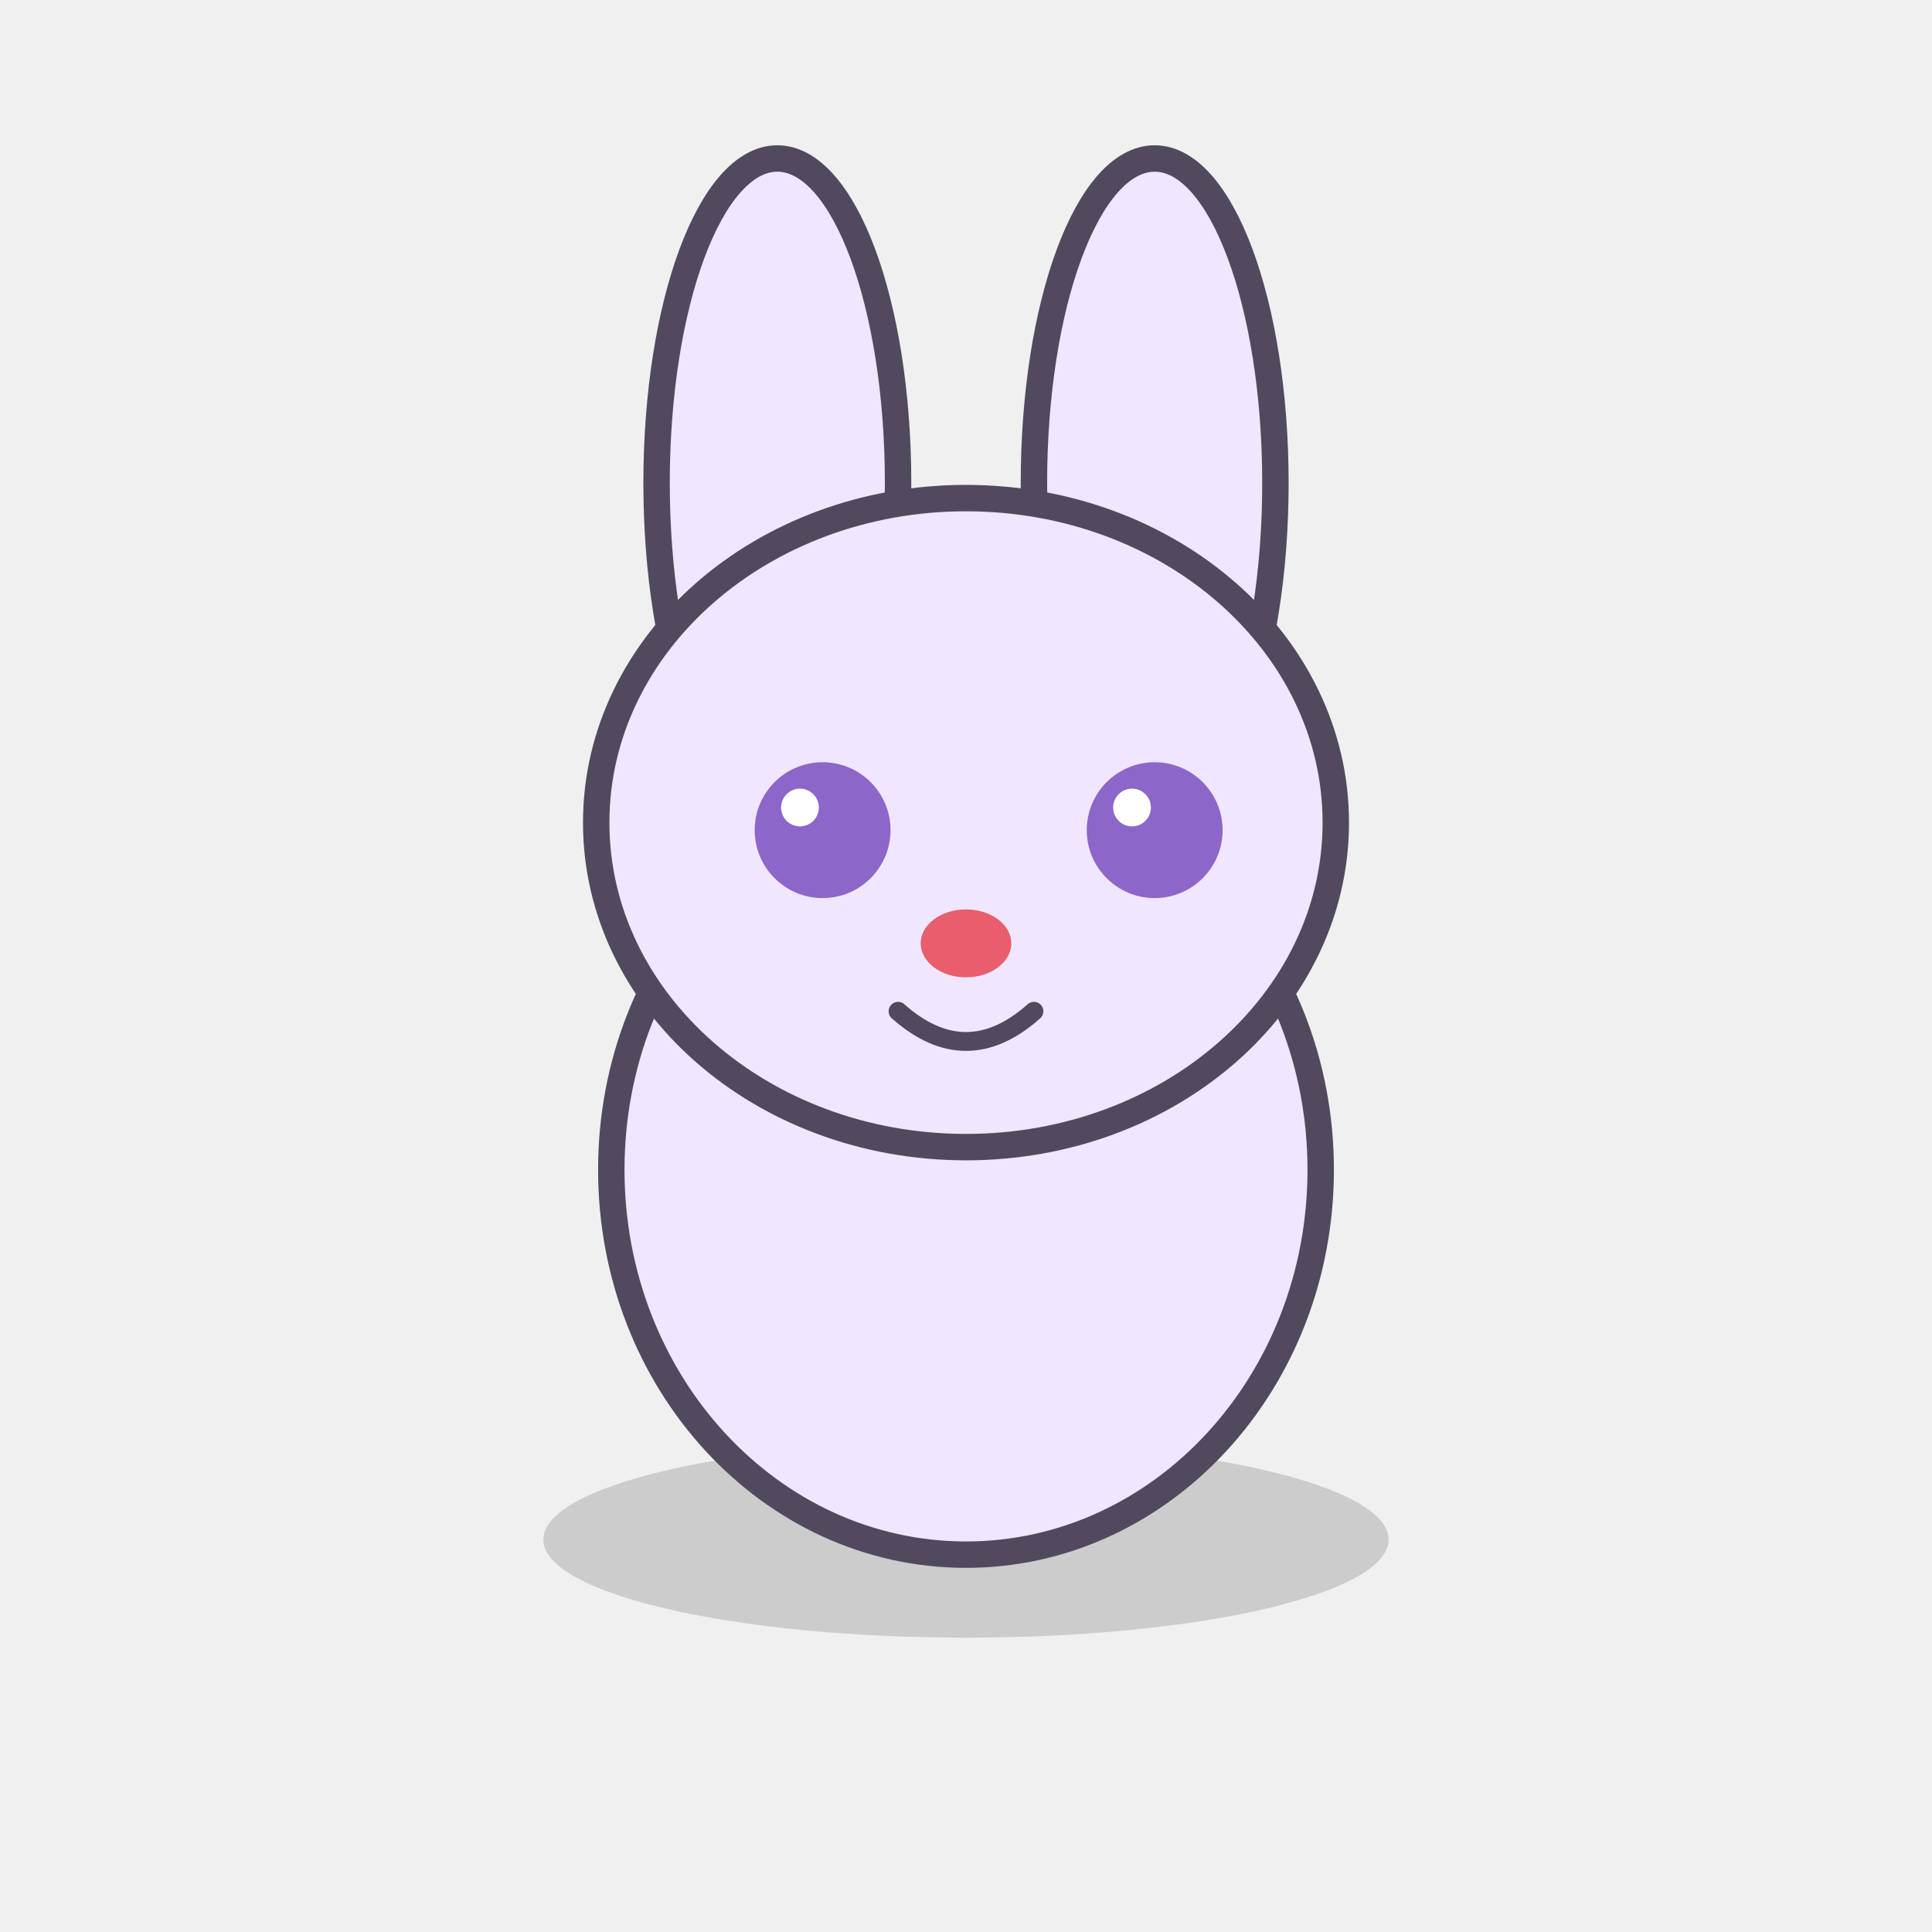
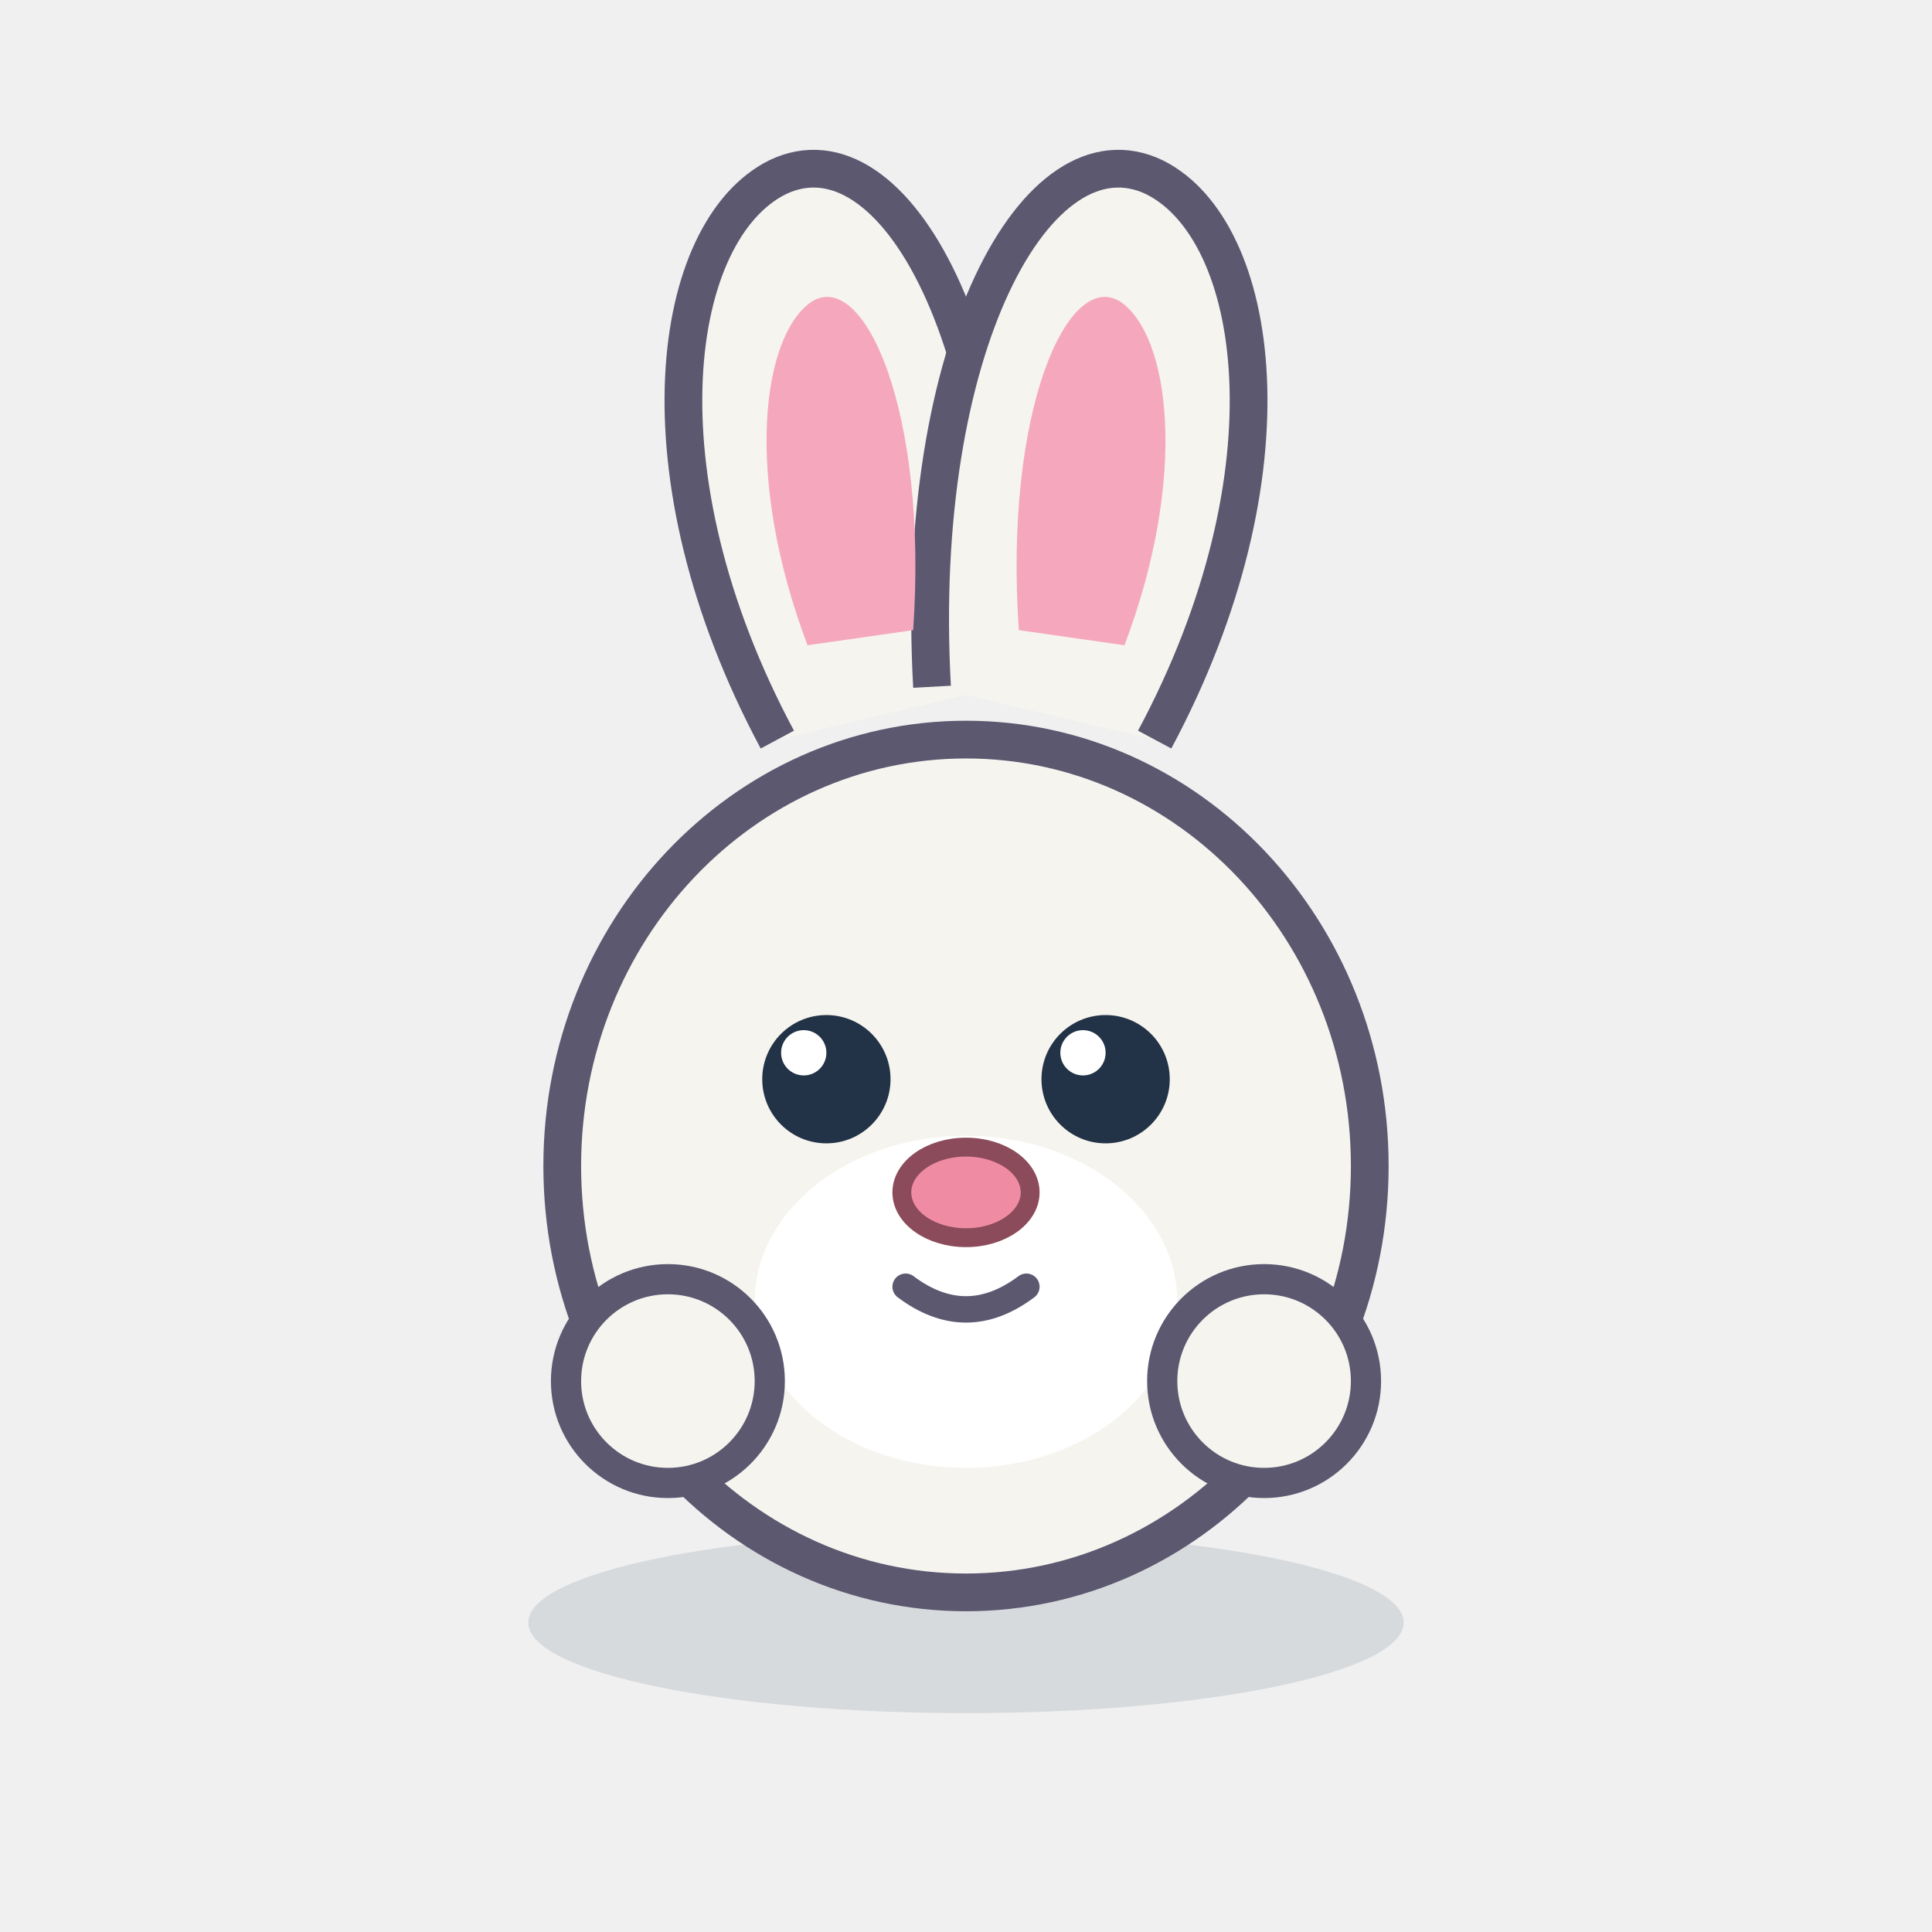
<svg xmlns="http://www.w3.org/2000/svg" width="512" height="512" viewBox="0 0 512 512">
-   <g transform="translate(0 0)">
-     <ellipse cx="256" cy="408" rx="112" ry="26" fill="#000" opacity=".15" />
-     <ellipse cx="206" cy="128" rx="32" ry="86" fill="#F0E6FF" stroke="#514A5E" stroke-width="7" />
-     <ellipse cx="306" cy="128" rx="32" ry="86" fill="#F0E6FF" stroke="#514A5E" stroke-width="7" />
-     <ellipse cx="256" cy="310" rx="94" ry="102" fill="#F0E6FF" stroke="#514A5E" stroke-width="7" />
-     <ellipse cx="256" cy="218" rx="98" ry="86" fill="#F0E6FF" stroke="#514A5E" stroke-width="7" />
-     <circle cx="218" cy="220" r="18" fill="#8D66C9" />
-     <circle cx="306" cy="220" r="18" fill="#8D66C9" />
-     <circle cx="212" cy="214" r="5" fill="#fff" />
-     <circle cx="300" cy="214" r="5" fill="#fff" />
-     <ellipse cx="256" cy="250" rx="12" ry="9" fill="#E95D6D" />
-     <path d="M238 268 Q256 284 274 268" stroke="#514A5E" stroke-width="5" fill="none" stroke-linecap="round" />
-   </g>
+   <ellipse cx="256" cy="430" rx="116" ry="24" fill="#183047" opacity=".12" />
+   <path d="M206 196c-38-71-28-135 0-149 31-15 64 45 59 135" fill="#f6f4ef" stroke="#5b5870" stroke-width="10" />
+   <path d="M306 196c38-71 28-135 0-149-31-15-64 45-59 135" fill="#f6f4ef" stroke="#5b5870" stroke-width="10" />
+   <path d="M214 171c-17-45-12-82 1-91 14-9 31 29 27 87" fill="#f5a8bd" />
+   <path d="M298 171c17-45 12-82-1-91-14-9-31 29-27 87" fill="#f5a8bd" />
+   <ellipse cx="256" cy="309" rx="107" ry="113" fill="#f6f4ef" stroke="#5b5870" stroke-width="10" />
+   <ellipse cx="256" cy="345" rx="56" ry="44" fill="#ffffff" />
+   <circle cx="219" cy="286" r="17" fill="#223247" />
+   <circle cx="293" cy="286" r="17" fill="#223247" />
+   <circle cx="213" cy="279" r="6" fill="#fff" />
+   <circle cx="287" cy="279" r="6" fill="#fff" />
+   <ellipse cx="256" cy="316" rx="17" ry="12" fill="#ef8ca3" stroke="#8b4b5b" stroke-width="5" />
+   <path d="M240 341q16 12 32 0" fill="none" stroke="#5b5870" stroke-width="7" stroke-linecap="round" />
+   <circle cx="177" cy="366" r="27" fill="#f6f4ef" stroke="#5b5870" stroke-width="8" />
+   <circle cx="335" cy="366" r="27" fill="#f6f4ef" stroke="#5b5870" stroke-width="8" />
</svg>
